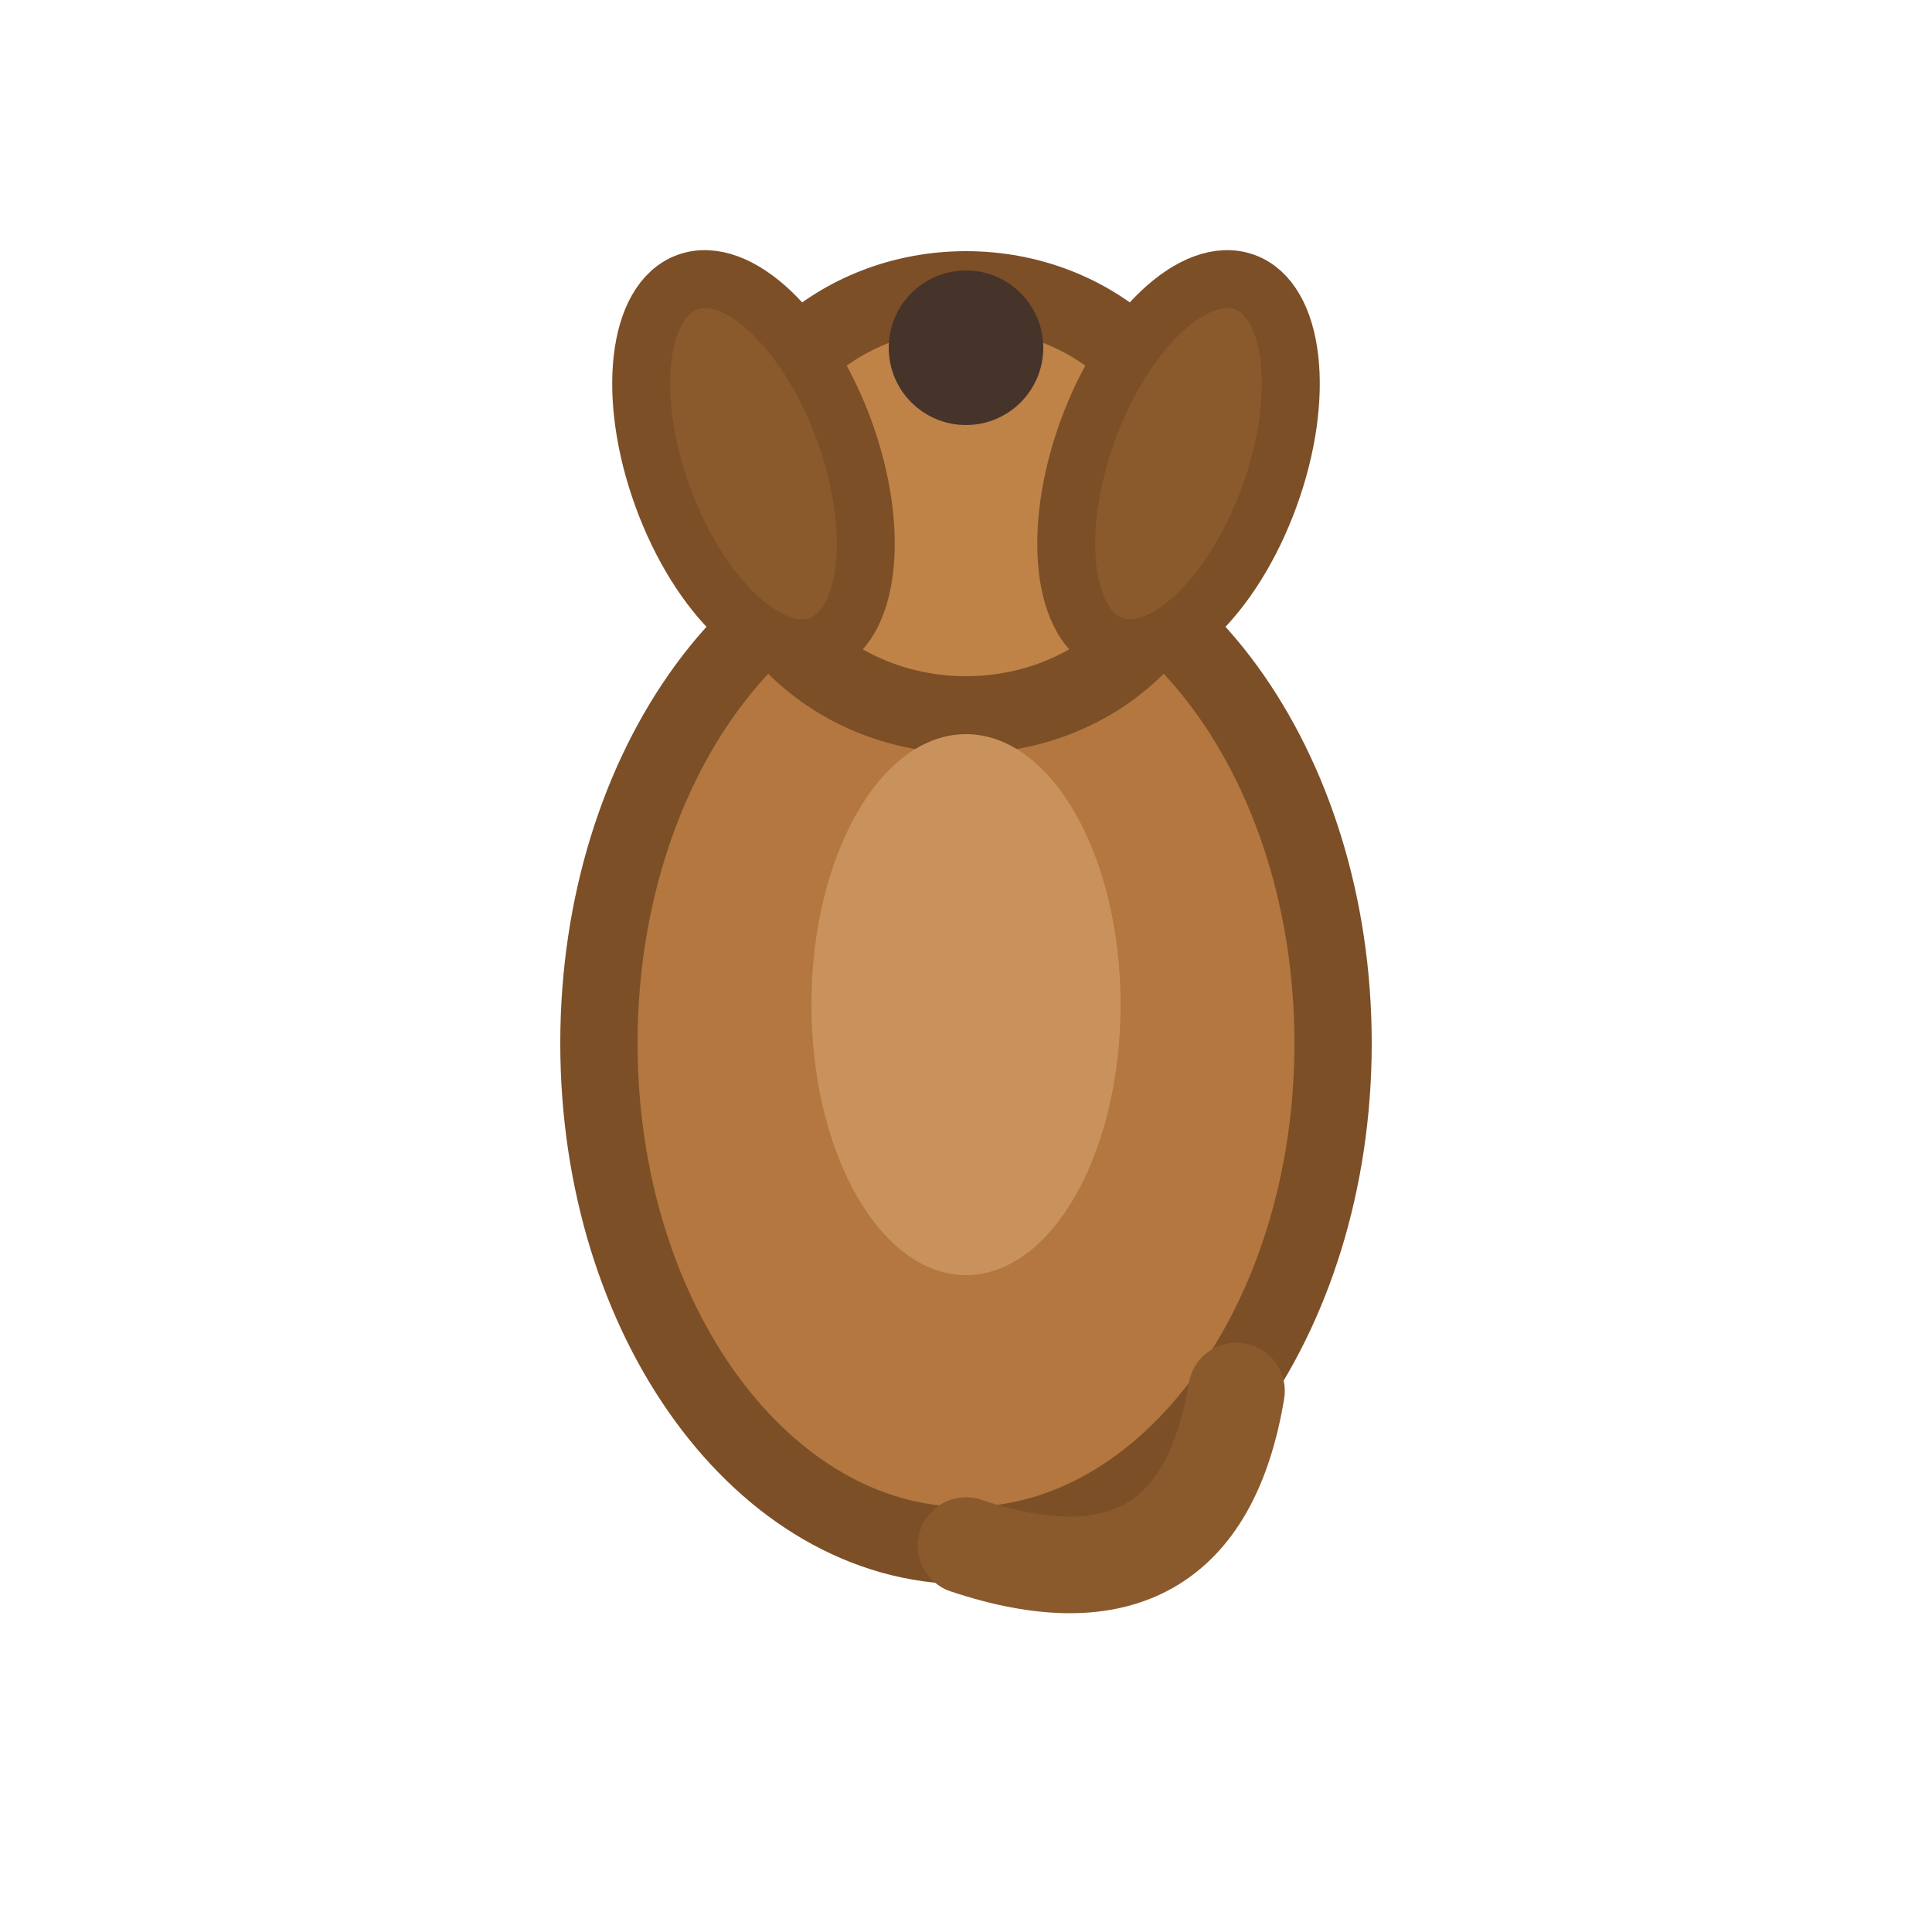
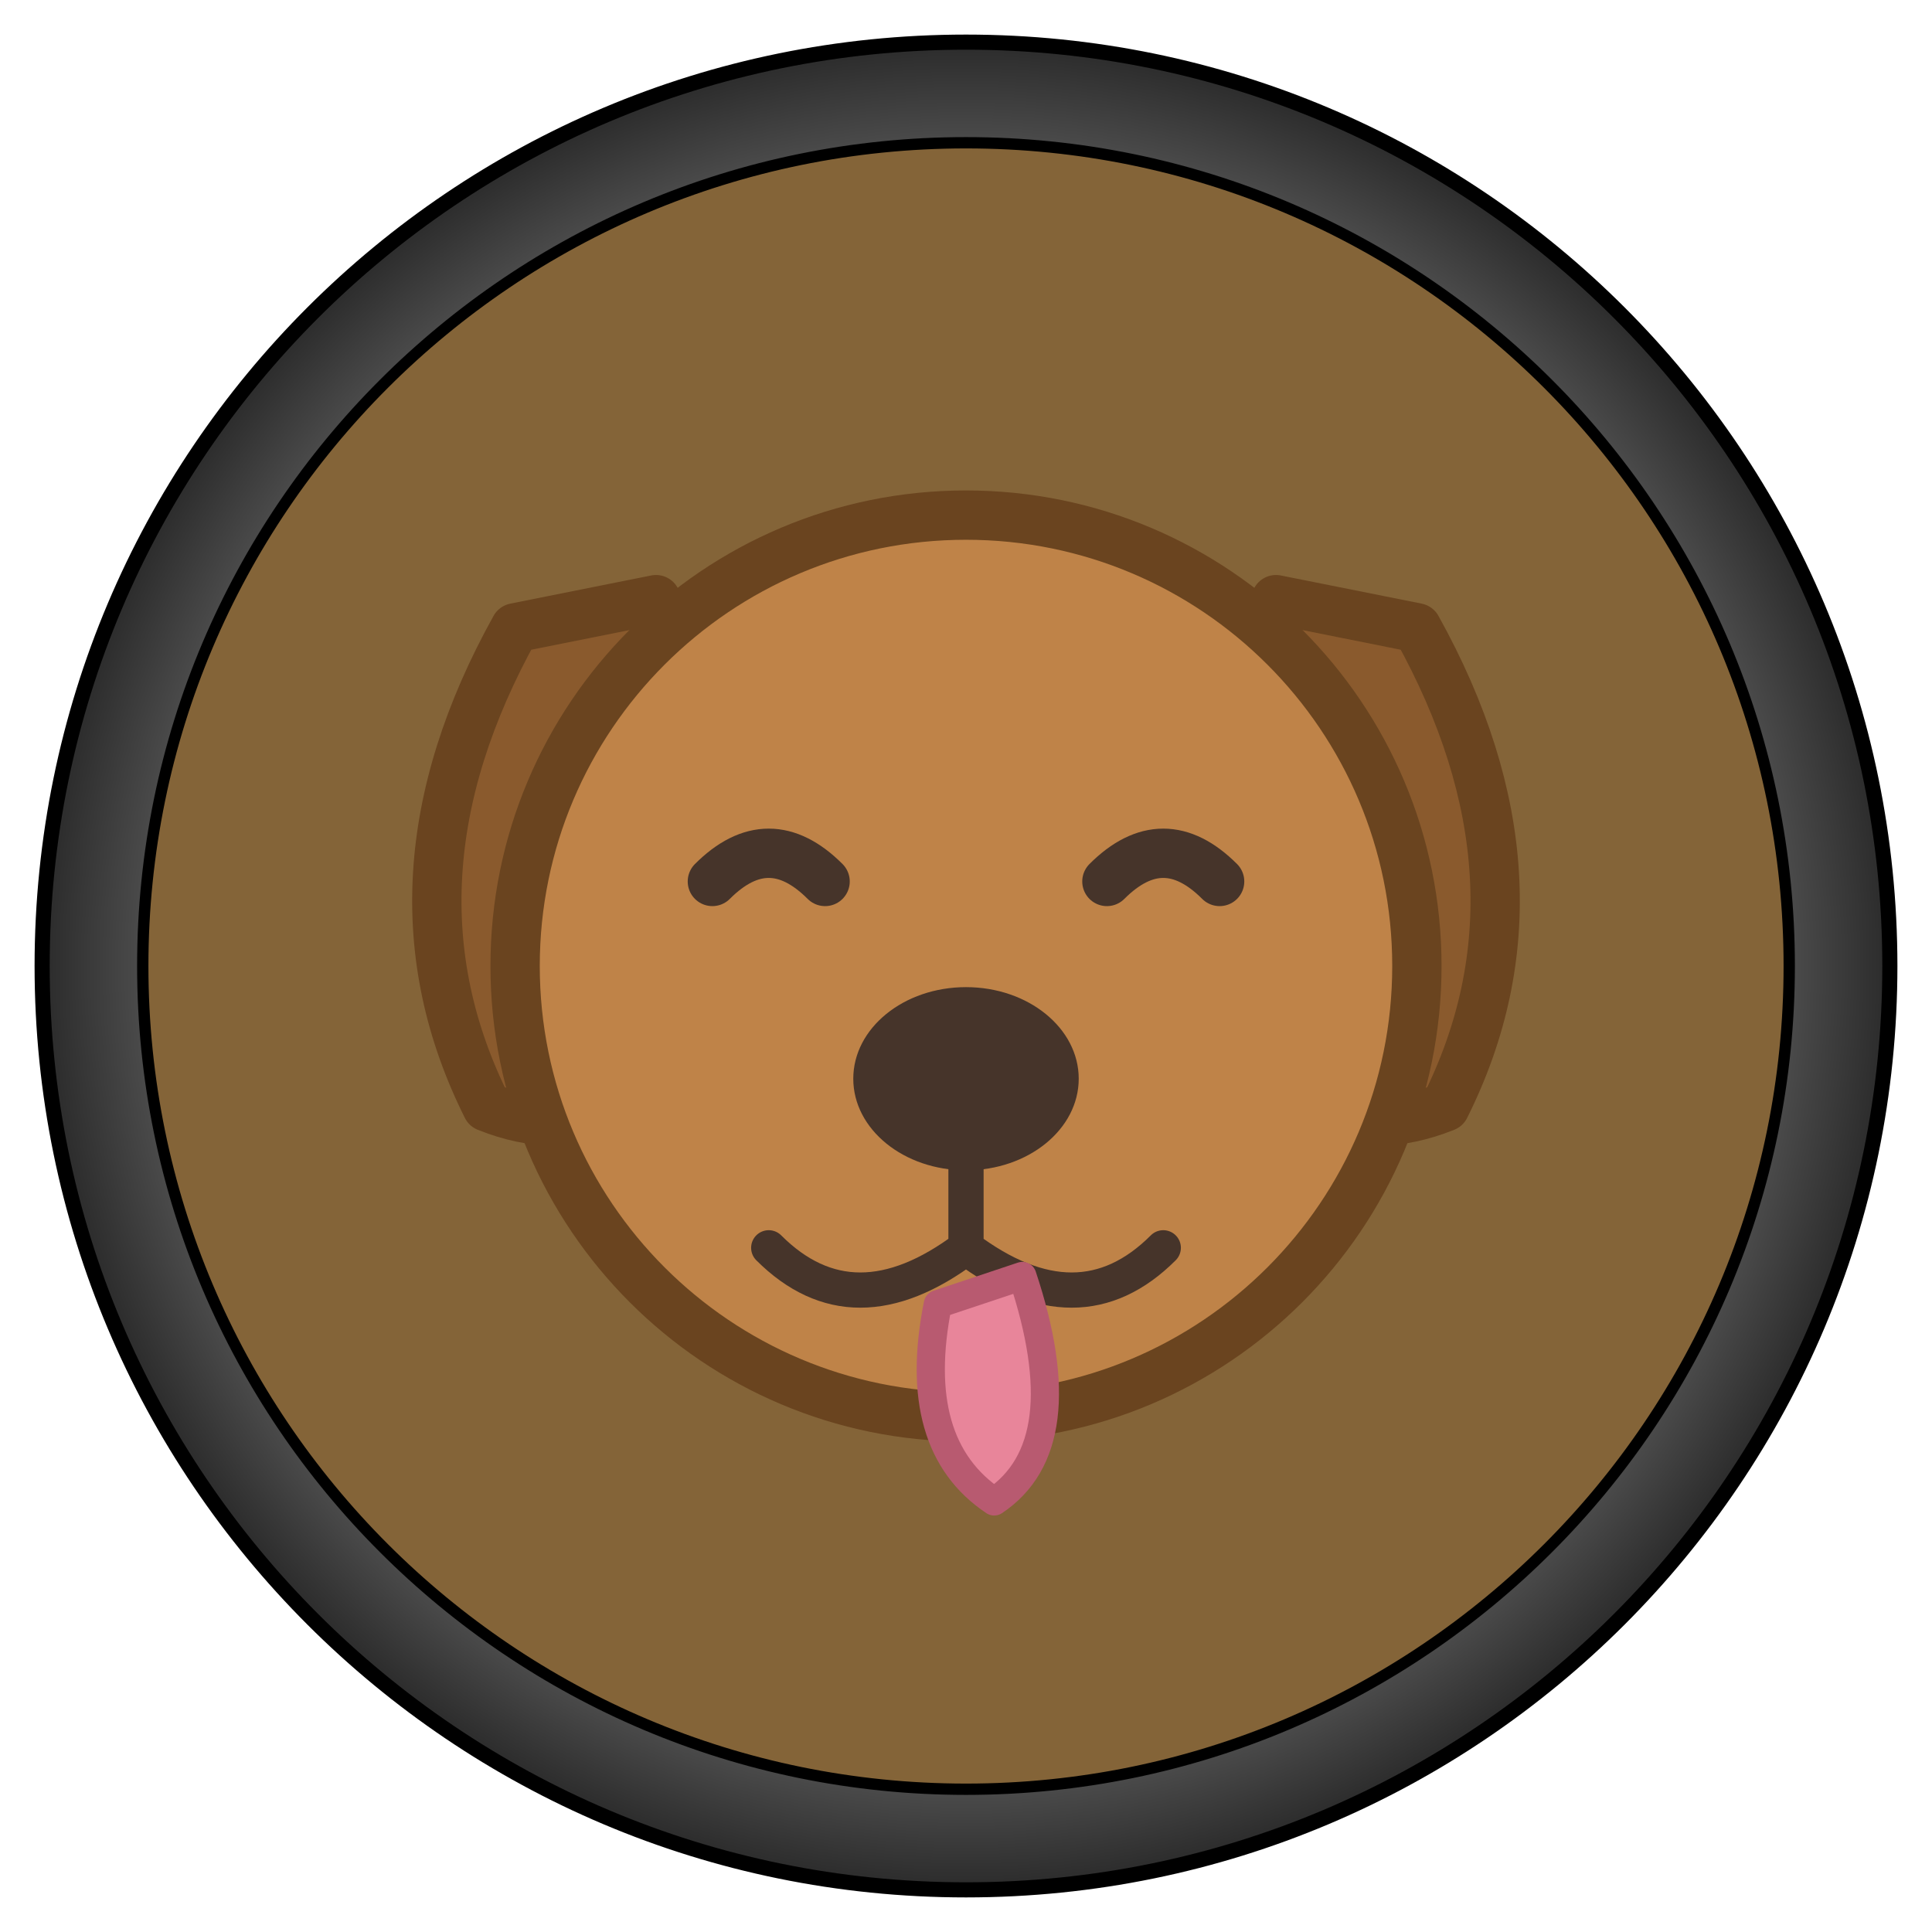
- <svg xmlns="http://www.w3.org/2000/svg" width="100%" height="100%" viewBox="0 0 100 100">
-   <ellipse cx="50" cy="54" rx="19" ry="26" fill="#b3773f" stroke="#7c4f27" stroke-width="4" />
-   <ellipse cx="50" cy="26" rx="12" ry="11" fill="#bf8348" stroke="#7c4f27" stroke-width="4" />
-   <ellipse cx="39" cy="24" rx="5" ry="10" transform="rotate(-20 39 24)" fill="#8a5a2d" stroke="#7c4f27" stroke-width="3" />
-   <ellipse cx="61" cy="24" rx="5" ry="10" transform="rotate(20 61 24)" fill="#8a5a2d" stroke="#7c4f27" stroke-width="3" />
-   <circle cx="50" cy="18" r="4" fill="#46342a" />
-   <path d="M 50 80 q 12 4 14 -8" fill="none" stroke="#8a5a2d" stroke-width="5" stroke-linecap="round" />
-   <ellipse cx="50" cy="52" rx="8" ry="14" fill="#c9925c" />
+ <svg xmlns="http://www.w3.org/2000/svg" width="100%" height="100%" viewBox="0 0 512 512" version="1.1" xml:space="preserve" style="fill-rule:evenodd;clip-rule:evenodd;stroke-linecap:round;stroke-linejoin:round;stroke-miterlimit:1.5;">
+   <g transform="matrix(1.164025,0,0,1.164025,-57.51083,-54.01875)">
+     <circle cx="269.333" cy="266.333" r="210.333" style="fill:url(#_Radial1);stroke:black;stroke-width:3.44px;" />
+   </g>
+   <g transform="matrix(1.037243,0,0,1.037243,-23.36399,-20.25227)">
+     <circle cx="269.333" cy="266.333" r="210.333" style="fill:rgb(132,100,56);" />
+     <clipPath id="_clip2">
+       <circle cx="269.333" cy="266.333" r="210.333" />
+     </clipPath>
+     <g clip-path="url(#_clip2)">
+       <g transform="matrix(3.6,0,0,3.6,269.3333,266.3333)">
+         <g transform="matrix(1,0,0,1,-50,-50)">
+           <path d="M 18 26 Q 8 44 16 60 Q 26 64 32 52 Q 34 34 28 24 Z" fill="#8a5a2d" stroke="#6a441f" stroke-width="3.5" stroke-linejoin="round" />
+           <path d="M 82 26 Q 92 44 84 60 Q 74 64 68 52 Q 66 34 72 24 Z" fill="#8a5a2d" stroke="#6a441f" stroke-width="3.5" stroke-linejoin="round" />
+           <circle cx="50" cy="50" r="32" fill="#bf8348" stroke="#6a441f" stroke-width="3.5" />
+           <path d="M 32 44 Q 36 40 40 44 M 60 44 Q 64 40 68 44" fill="none" stroke="#46342a" stroke-width="3.5" stroke-linecap="round" />
+           <ellipse cx="50" cy="58" rx="8" ry="6.5" fill="#46342a" />
+           <path d="M 50 64 L 50 70 M 50 70 Q 42 76 36 70 M 50 70 Q 58 76 64 70" fill="none" stroke="#46342a" stroke-width="2.5" stroke-linecap="round" />
+           <path d="M 54 72 Q 58 84 52 88 Q 46 84 48 74 Z" fill="#e8859a" stroke="#b85a70" stroke-width="2" stroke-linejoin="round" />
+         </g>
+       </g>
+     </g>
+     <circle cx="269.333" cy="266.333" r="210.333" style="fill:none;stroke:black;stroke-width:2.89px;" />
+   </g>
+   <defs>
+     <radialGradient id="_Radial1" cx="0" cy="0" r="1" gradientUnits="userSpaceOnUse" gradientTransform="matrix(0,210.3333,-210.3333,0,269.3333,266.3333)">
+       <stop offset="0" style="stop-color:white;stop-opacity:1" />
+       <stop offset="0.48" style="stop-color:rgb(198,198,198);stop-opacity:1" />
+       <stop offset="1" style="stop-color:rgb(44,44,44);stop-opacity:1" />
+     </radialGradient>
+   </defs>
</svg>
